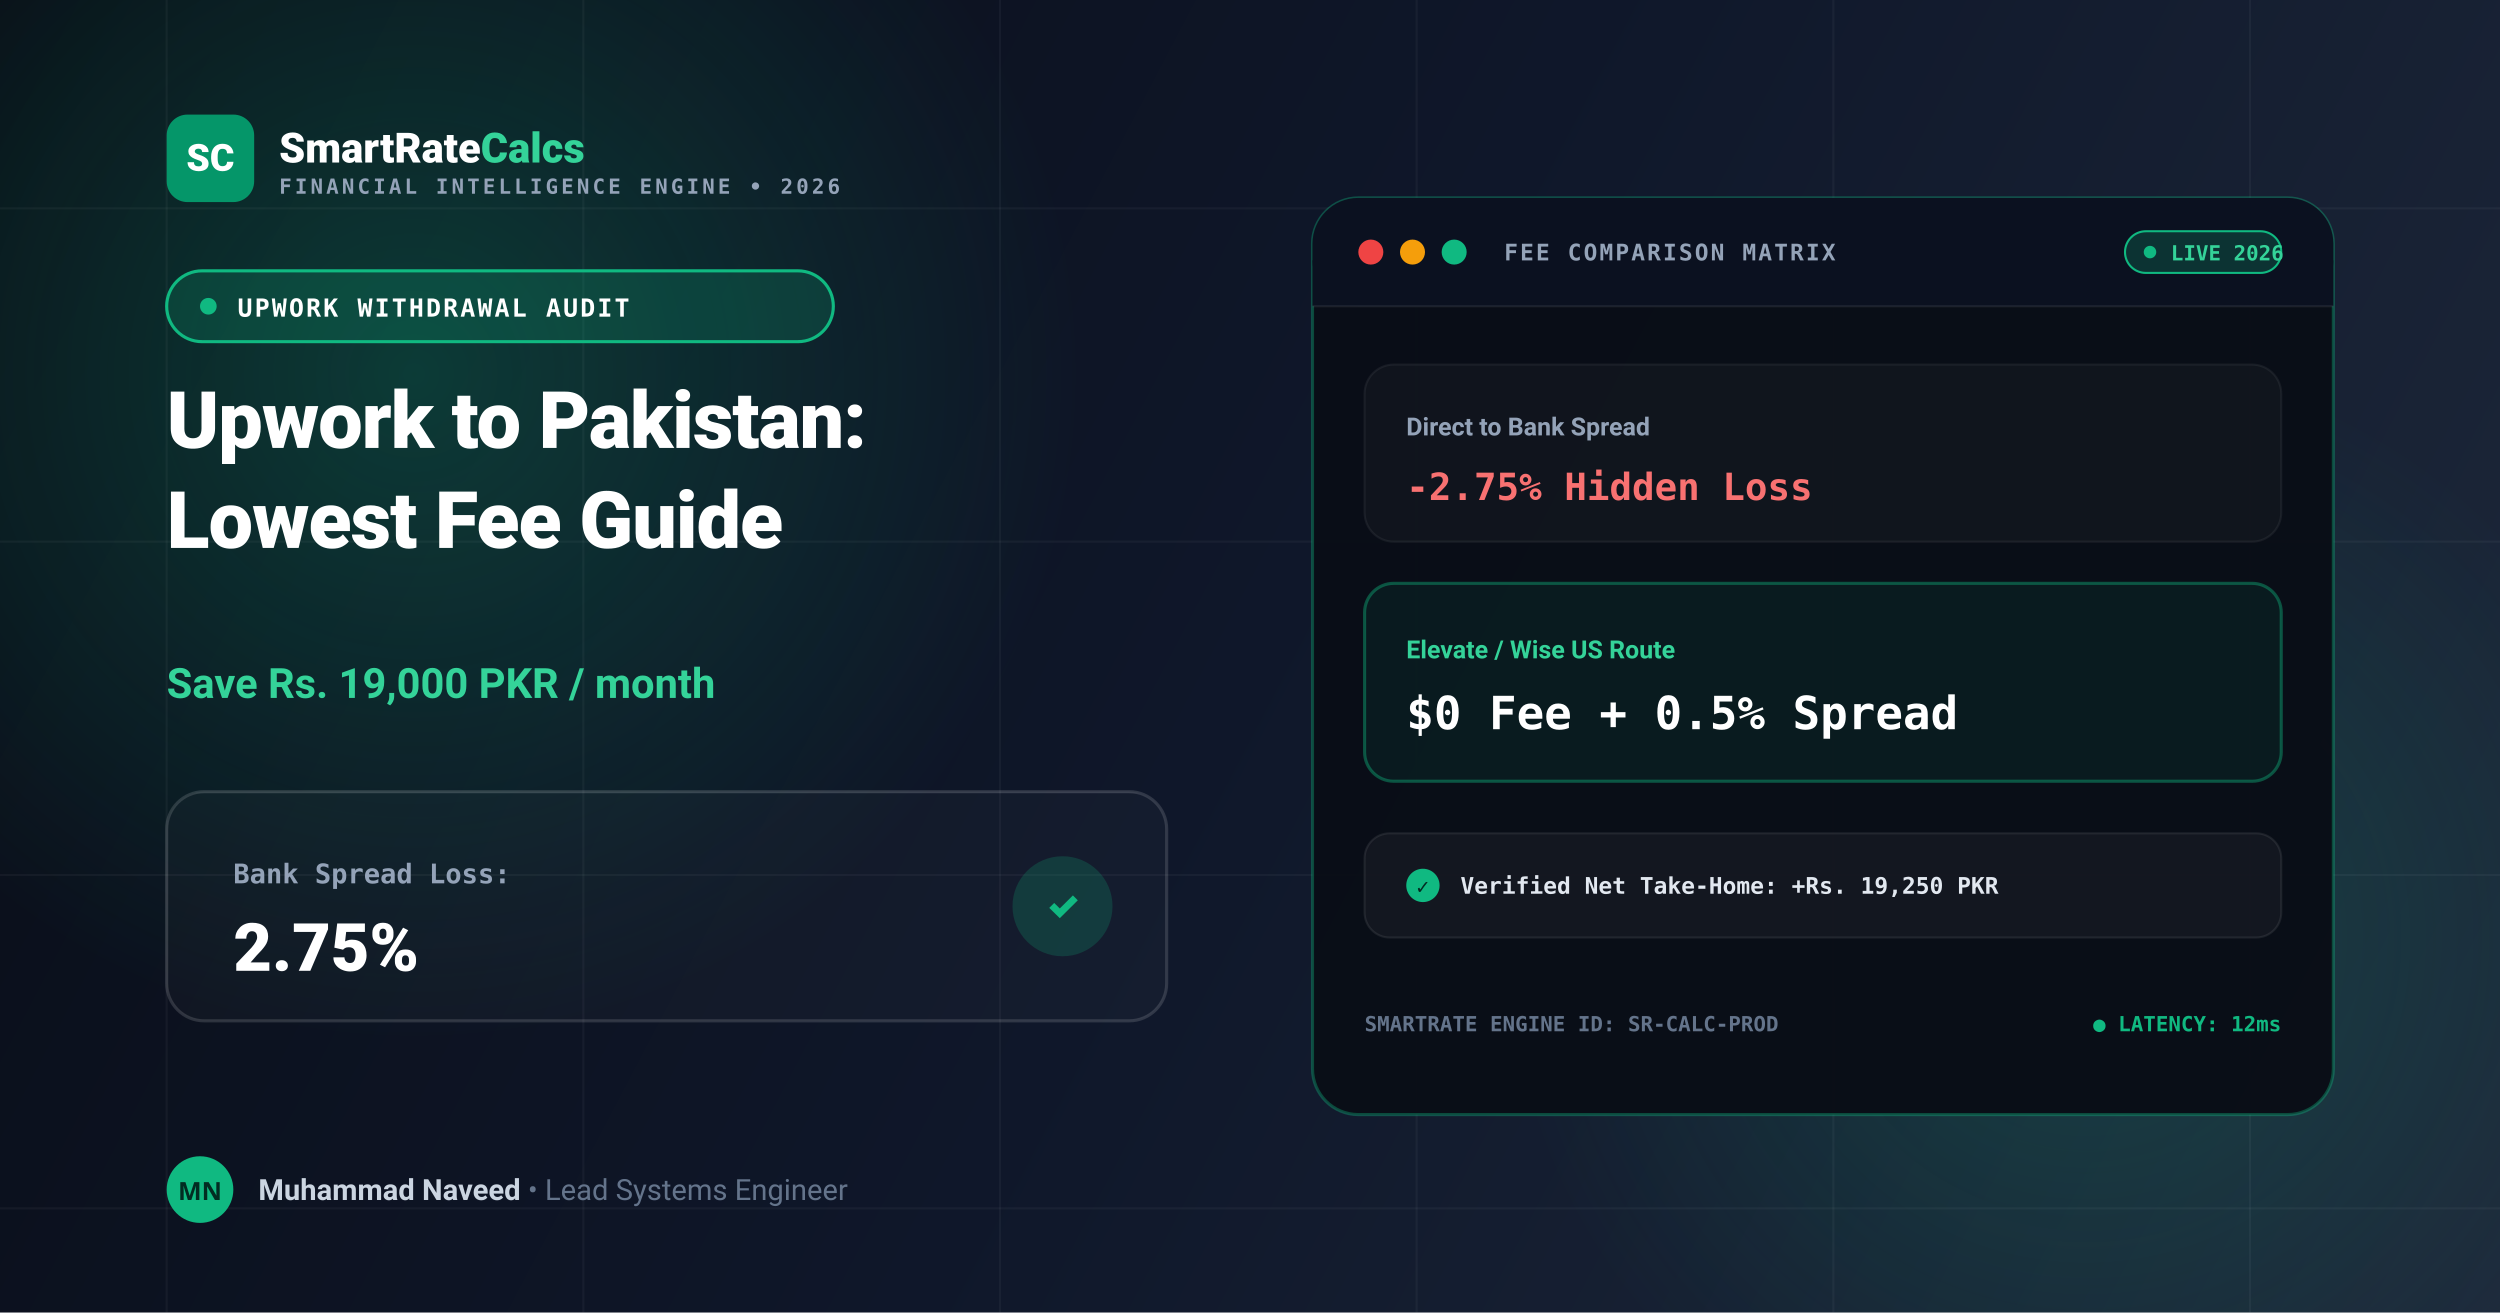
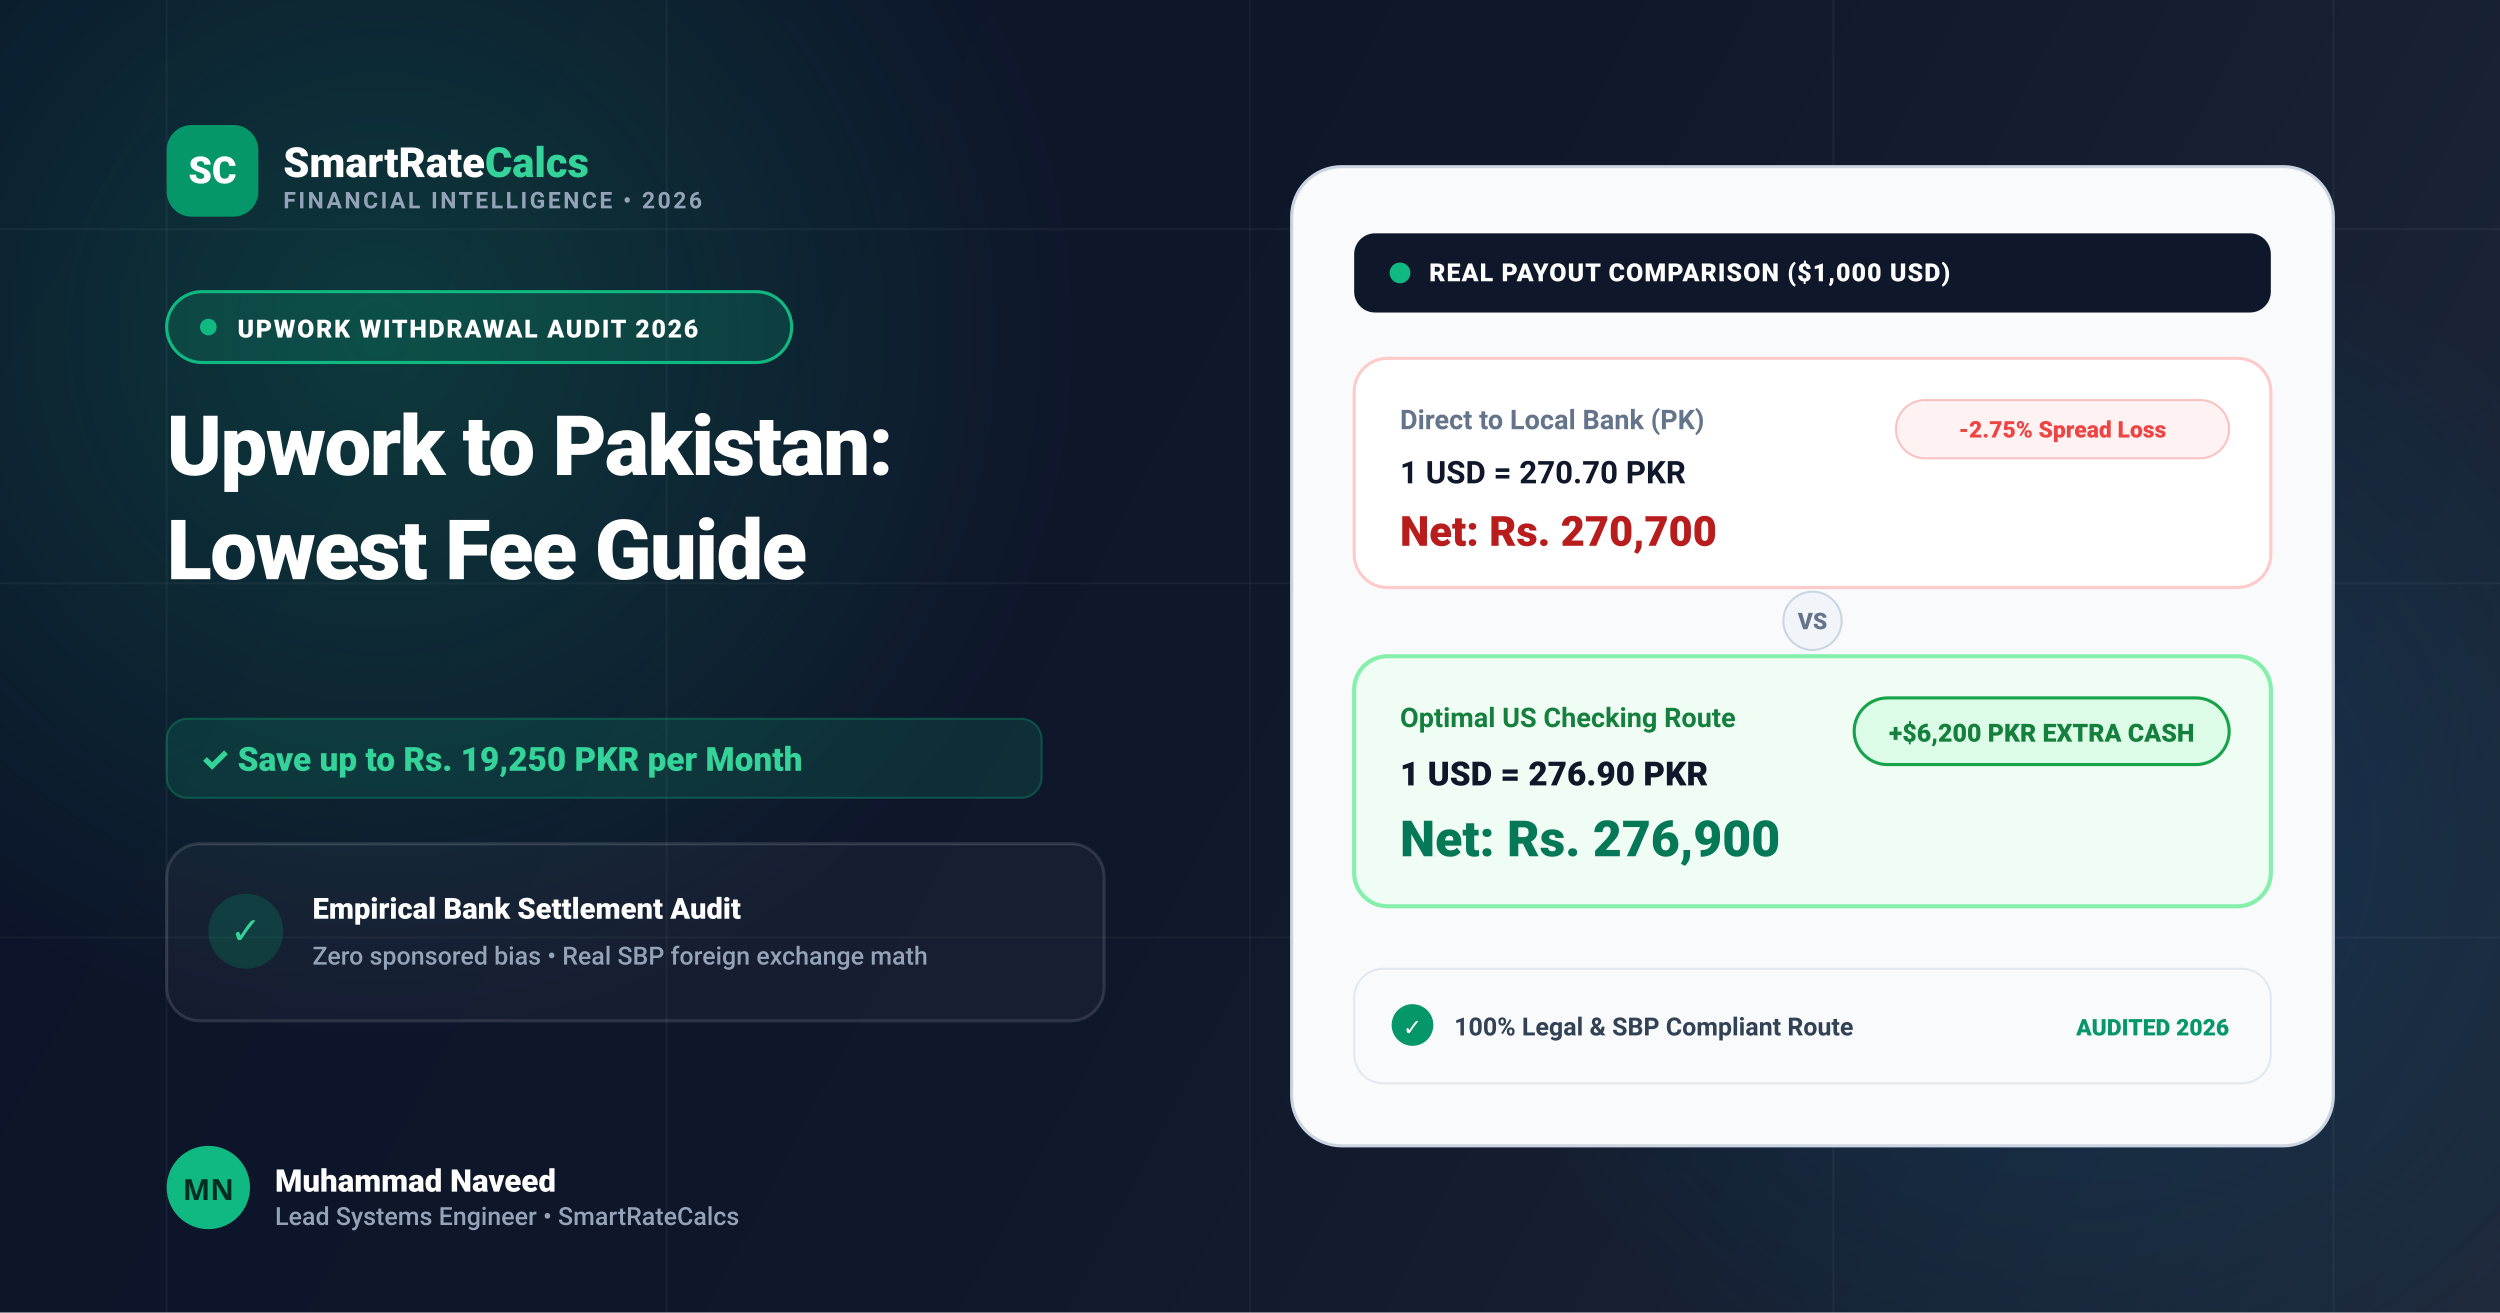
<svg xmlns="http://www.w3.org/2000/svg" width="1200" height="630" viewBox="0 0 1200 630" fill="none">
  <defs>
    <linearGradient id="bgGrad" x1="0" y1="0" x2="1200" y2="630" gradientUnits="userSpaceOnUse">
-       <stop offset="0%" stop-color="#090d16" />
+       <stop offset="0%" stop-color="#0b1329" />
      <stop offset="50%" stop-color="#0f172a" />
      <stop offset="100%" stop-color="#1e293b" />
    </linearGradient>
+     <radialGradient id="glowLeft" cx="0" cy="0" r="1" gradientUnits="userSpaceOnUse" gradientTransform="translate(180 160) rotate(90) scale(340 340)">
+       <stop offset="0%" stop-color="#10b981" stop-opacity="0.22" />
+       <stop offset="100%" stop-color="#10b981" stop-opacity="0" />
+     </radialGradient>
+     <radialGradient id="glowRight" cx="0" cy="0" r="1" gradientUnits="userSpaceOnUse" gradientTransform="translate(1000 400) rotate(90) scale(300 300)">
+       <stop offset="0%" stop-color="#0284c7" stop-opacity="0.18" />
+       <stop offset="100%" stop-color="#0284c7" stop-opacity="0" />
+     </radialGradient>
    <linearGradient id="cardBg" x1="0" y1="0" x2="0" y2="1" gradientUnits="userSpaceOnUse">
      <stop offset="0%" stop-color="#ffffff" stop-opacity="0.08" />
-       <stop offset="100%" stop-color="#ffffff" stop-opacity="0.02" />
+       <stop offset="100%" stop-color="#ffffff" stop-opacity="0.03" />
    </linearGradient>
-     <linearGradient id="rightCardBg" x1="0" y1="0" x2="0" y2="1" gradientUnits="userSpaceOnUse">
-       <stop offset="0%" stop-color="#0f172a" stop-opacity="0.95" />
-       <stop offset="100%" stop-color="#090d16" stop-opacity="0.98" />
+     <linearGradient id="widgetBg" x1="0" y1="0" x2="0" y2="1" gradientUnits="userSpaceOnUse">
+       <stop offset="0%" stop-color="#ffffff" />
+       <stop offset="100%" stop-color="#f8fafc" />
    </linearGradient>
-     <radialGradient id="glowLeft" cx="0" cy="0" r="1" gradientUnits="userSpaceOnUse" gradientTransform="translate(200 180) rotate(90) scale(320 320)">
-       <stop offset="0%" stop-color="#10b981" stop-opacity="0.25" />
-       <stop offset="100%" stop-color="#10b981" stop-opacity="0" />
-     </radialGradient>
-     <radialGradient id="glowRight" cx="0" cy="0" r="1" gradientUnits="userSpaceOnUse" gradientTransform="translate(1000 450) rotate(90) scale(280 280)">
-       <stop offset="0%" stop-color="#10b981" stop-opacity="0.20" />
-       <stop offset="100%" stop-color="#10b981" stop-opacity="0" />
-     </radialGradient>
  </defs>
  <rect width="1200" height="630" fill="url(#bgGrad)" />
  <rect width="1200" height="630" fill="url(#glowLeft)" />
  <rect width="1200" height="630" fill="url(#glowRight)" />
  <g stroke="#ffffff" stroke-opacity="0.04" stroke-width="1">
    <line x1="80" y1="0" x2="80" y2="630" />
-     <line x1="280" y1="0" x2="280" y2="630" />
-     <line x1="480" y1="0" x2="480" y2="630" />
-     <line x1="680" y1="0" x2="680" y2="630" />
+     <line x1="320" y1="0" x2="320" y2="630" />
+     <line x1="600" y1="0" x2="600" y2="630" />
    <line x1="880" y1="0" x2="880" y2="630" />
-     <line x1="1080" y1="0" x2="1080" y2="630" />
-     <line x1="0" y1="100" x2="1200" y2="100" />
-     <line x1="0" y1="260" x2="1200" y2="260" />
-     <line x1="0" y1="420" x2="1200" y2="420" />
-     <line x1="0" y1="580" x2="1200" y2="580" />
+     <line x1="1120" y1="0" x2="1120" y2="630" />
+     <line x1="0" y1="110" x2="1200" y2="110" />
+     <line x1="0" y1="280" x2="1200" y2="280" />
+     <line x1="0" y1="450" x2="1200" y2="450" />
  </g>
-   <g transform="translate(80, 55)">
-     <rect width="42" height="42" rx="10" fill="#059669" />
-     <text x="21" y="27" fill="#ffffff" font-family="-apple-system, BlinkMacSystemFont, 'Segoe UI', Roboto, sans-serif" font-size="18" font-weight="900" text-anchor="middle">SC</text>
-     <text x="54" y="23" fill="#ffffff" font-family="-apple-system, BlinkMacSystemFont, 'Segoe UI', Roboto, sans-serif" font-size="20" font-weight="800">SmartRate<tspan fill="#34d399">Calcs</tspan>
+   <g transform="translate(80, 60)">
+     <rect width="44" height="44" rx="12" fill="#059669" />
+     <text x="22" y="28" fill="#ffffff" font-family="-apple-system, BlinkMacSystemFont, 'Segoe UI', Roboto, sans-serif" font-size="18" font-weight="900" text-anchor="middle">SC</text>
+     <text x="56" y="25" fill="#ffffff" font-family="-apple-system, BlinkMacSystemFont, 'Segoe UI', Roboto, sans-serif" font-size="20" font-weight="800">SmartRate<tspan fill="#34d399">Calcs</tspan>
    </text>
-     <text x="54" y="38" fill="#94a3b8" font-family="monospace" font-size="10" font-weight="700" letter-spacing="1.5">FINANCIAL INTELLIGENCE ENGINE • 2026</text>
+     <text x="56" y="40" fill="#94a3b8" font-family="-apple-system, BlinkMacSystemFont, 'Segoe UI', Roboto, sans-serif" font-size="11" font-weight="700" letter-spacing="1.2">FINANCIAL INTELLIGENCE • 2026</text>
  </g>
-   <g transform="translate(80, 130)">
-     <rect width="320" height="34" rx="17" fill="#10b981" fill-opacity="0.18" stroke="#10b981" stroke-width="1.5" />
+   <g transform="translate(80, 140)">
+     <rect width="300" height="34" rx="17" fill="#10b981" fill-opacity="0.18" stroke="#10b981" stroke-width="1.5" />
    <circle cx="20" cy="17" r="4" fill="#10b981" />
-     <text x="34" y="22" fill="#ffffff" font-family="monospace" font-size="12" font-weight="800" letter-spacing="1">UPWORK WITHDRAWAL AUDIT</text>
+     <text x="34" y="22" fill="#ffffff" font-family="-apple-system, BlinkMacSystemFont, 'Segoe UI', Roboto, sans-serif" font-size="12" font-weight="800" letter-spacing="0.8">UPWORK WITHDRAWAL AUDIT 2026</text>
  </g>
-   <text x="80" y="215" fill="#ffffff" font-family="-apple-system, BlinkMacSystemFont, 'Segoe UI', Roboto, sans-serif" font-size="38" font-weight="900" letter-spacing="-0.5">
+   <text x="80" y="228" fill="#ffffff" font-family="-apple-system, BlinkMacSystemFont, 'Segoe UI', Roboto, sans-serif" font-size="40" font-weight="900" letter-spacing="-0.8">
    <tspan x="80" dy="0">Upwork to Pakistan:</tspan>
-     <tspan x="80" dy="48">Lowest Fee Guide</tspan>
+     <tspan x="80" dy="50">Lowest Fee Guide</tspan>
  </text>
-   <text x="80" y="335" fill="#34d399" font-family="-apple-system, BlinkMacSystemFont, 'Segoe UI', Roboto, sans-serif" font-size="20" font-weight="700">
-     Save Rs. 19,000 PKR / month
-   </text>
-   <g transform="translate(80, 380)">
-     <rect width="480" height="110" rx="18" fill="url(#cardBg)" stroke="#ffffff" stroke-opacity="0.14" stroke-width="1.5" />
-     <text x="32" y="44" fill="#94a3b8" font-family="monospace" font-size="13" font-weight="600">Bank Spread Loss:</text>
-     <text x="32" y="86" fill="#ffffff" font-family="-apple-system, BlinkMacSystemFont, 'Segoe UI', Roboto, sans-serif" font-size="32" font-weight="900">2.75%</text>
-     <circle cx="430" cy="55" r="24" fill="#10b981" fill-opacity="0.2" />
-     <text x="430" y="61" fill="#10b981" font-family="-apple-system, BlinkMacSystemFont, 'Segoe UI', Roboto, sans-serif" font-size="18" font-weight="900" text-anchor="middle">✓</text>
-   </g>
-   <g transform="translate(80, 555)">
-     <circle cx="16" cy="16" r="16" fill="#10b981" />
-     <text x="16" y="21" fill="#022c22" font-family="sans-serif" font-size="12" font-weight="900" text-anchor="middle">MN</text>
-     <text x="44" y="21" fill="#cbd5e1" font-family="-apple-system, BlinkMacSystemFont, 'Segoe UI', Roboto, sans-serif" font-size="14" font-weight="700">Muhammad Naveed <tspan fill="#64748b" font-weight="400">• Lead Systems Engineer</tspan>
+   <g transform="translate(80, 345)">
+     <rect width="420" height="38" rx="10" fill="#10b981" fill-opacity="0.15" stroke="#10b981" stroke-opacity="0.3" />
+     <text x="16" y="25" fill="#34d399" font-family="-apple-system, BlinkMacSystemFont, 'Segoe UI', Roboto, sans-serif" font-size="16" font-weight="800">
+       ✓ Save up to Rs. 19,250 PKR per Month
    </text>
  </g>
-   <g transform="translate(630, 95)">
-     <rect width="490" height="440" rx="22" fill="url(#rightCardBg)" stroke="#10b981" stroke-opacity="0.35" stroke-width="1.5" />
-     <rect width="490" height="52" rx="22" fill="#0b1120" />
-     <rect y="30" width="490" height="22" fill="#0b1120" />
-     <line x1="0" y1="52" x2="490" y2="52" stroke="#ffffff" stroke-opacity="0.08" stroke-width="1" />
-     <circle cx="28" cy="26" r="6" fill="#ef4444" />
-     <circle cx="48" cy="26" r="6" fill="#f59e0b" />
-     <circle cx="68" cy="26" r="6" fill="#10b981" />
-     <text x="92" y="30" fill="#94a3b8" font-family="monospace" font-size="11" font-weight="700" letter-spacing="1">FEE COMPARISON MATRIX</text>
-     <rect x="390" y="16" width="75" height="20" rx="10" fill="#10b981" fill-opacity="0.2" stroke="#10b981" stroke-width="1" />
-     <circle cx="402" cy="26" r="3" fill="#10b981" />
-     <text x="412" y="30" fill="#34d399" font-family="monospace" font-size="10" font-weight="800">LIVE 2026</text>
-     <g transform="translate(25, 80)">
-       <rect width="440" height="85" rx="14" fill="#ffffff" fill-opacity="0.03" stroke="#ffffff" stroke-opacity="0.06" stroke-width="1" />
-       <text x="20" y="34" fill="#94a3b8" font-family="-apple-system, BlinkMacSystemFont, 'Segoe UI', Roboto, sans-serif" font-size="12" font-weight="600">Direct to Bank Spread</text>
-       <text x="20" y="65" fill="#f87171" font-family="monospace" font-size="18" font-weight="800">-2.75% Hidden Loss</text>
+   <g transform="translate(80, 405)">
+     <rect width="450" height="85" rx="16" fill="url(#cardBg)" stroke="#ffffff" stroke-opacity="0.12" stroke-width="1.5" />
+     <circle cx="38" cy="42" r="18" fill="#059669" fill-opacity="0.25" />
+     <text x="38" y="48" fill="#34d399" font-family="sans-serif" font-size="18" font-weight="900" text-anchor="middle">✓</text>
+     <text x="70" y="36" fill="#ffffff" font-family="-apple-system, BlinkMacSystemFont, 'Segoe UI', Roboto, sans-serif" font-size="14" font-weight="800">Empirical Bank Settlement Audit</text>
+     <text x="70" y="58" fill="#94a3b8" font-family="-apple-system, BlinkMacSystemFont, 'Segoe UI', Roboto, sans-serif" font-size="12" font-weight="500">Zero sponsored bias • Real SBP foreign exchange math</text>
+   </g>
+   <g transform="translate(80, 550)">
+     <circle cx="20" cy="20" r="20" fill="#10b981" />
+     <text x="20" y="26" fill="#022c22" font-family="sans-serif" font-size="14" font-weight="900" text-anchor="middle">MN</text>
+     <text x="52" y="22" fill="#ffffff" font-family="-apple-system, BlinkMacSystemFont, 'Segoe UI', Roboto, sans-serif" font-size="15" font-weight="800">Muhammad Naveed</text>
+     <text x="52" y="38" fill="#94a3b8" font-family="-apple-system, BlinkMacSystemFont, 'Segoe UI', Roboto, sans-serif" font-size="12" font-weight="500">Lead Systems Engineer • SmartRateCalcs</text>
+   </g>
+   <g transform="translate(620, 80)">
+     <rect width="500" height="470" rx="24" fill="url(#widgetBg)" />
+     <rect width="500" height="470" rx="24" stroke="#cbd5e1" stroke-width="1.5" fill="none" />
+     <g transform="translate(30, 32)">
+       <rect width="440" height="38" rx="10" fill="#0f172a" />
+       <circle cx="22" cy="19" r="5" fill="#10b981" />
+       <text x="36" y="23" fill="#ffffff" font-family="-apple-system, BlinkMacSystemFont, 'Segoe UI', Roboto, sans-serif" font-size="12" font-weight="800" letter-spacing="0.5">REAL PAYOUT COMPARISON ($1,000 USD)</text>
    </g>
-     <g transform="translate(25, 185)">
-       <rect width="440" height="95" rx="14" fill="#10b981" fill-opacity="0.08" stroke="#10b981" stroke-opacity="0.4" stroke-width="1.5" />
-       <text x="20" y="36" fill="#34d399" font-family="-apple-system, BlinkMacSystemFont, 'Segoe UI', Roboto, sans-serif" font-size="12" font-weight="700">Elevate / Wise US Route</text>
-       <text x="20" y="70" fill="#ffffff" font-family="monospace" font-size="22" font-weight="900">$0 Fee + 0.5% Spread</text>
+     <g transform="translate(30, 92)">
+       <rect width="440" height="110" rx="16" fill="#ffffff" stroke="#fecaca" stroke-width="1.5" />
+       <text x="22" y="34" fill="#64748b" font-family="-apple-system, BlinkMacSystemFont, 'Segoe UI', Roboto, sans-serif" font-size="13" font-weight="600">Direct to Local Bank (PK)</text>
+       <text x="22" y="60" fill="#0f172a" font-family="-apple-system, BlinkMacSystemFont, 'Segoe UI', Roboto, sans-serif" font-size="15" font-weight="700">1 USD = 270.70 PKR</text>
+       <text x="22" y="90" fill="#b91c1c" font-family="-apple-system, BlinkMacSystemFont, 'Segoe UI', Roboto, sans-serif" font-size="20" font-weight="900">Net: Rs. 270,700</text>
+       <rect x="260" y="20" width="160" height="28" rx="14" fill="#fef2f2" stroke="#ef4444" stroke-opacity="0.3" stroke-width="1" />
+       <text x="340" y="38" fill="#ef4444" font-family="-apple-system, BlinkMacSystemFont, 'Segoe UI', Roboto, sans-serif" font-size="11" font-weight="800" text-anchor="middle">-2.75% Spread Loss</text>
    </g>
-     <g transform="translate(25, 305)">
-       <rect width="440" height="50" rx="12" fill="#ffffff" fill-opacity="0.04" stroke="#ffffff" stroke-opacity="0.08" stroke-width="1" />
-       <circle cx="28" cy="25" r="8" fill="#10b981" />
-       <text x="28" y="29" fill="#022c22" font-family="sans-serif" font-size="9" font-weight="900" text-anchor="middle">✓</text>
-       <text x="46" y="29" fill="#e2e8f0" font-family="monospace" font-size="11" font-weight="700">Verified Net Take-Home: +Rs. 19,250 PKR</text>
+     <g transform="translate(250, 218)">
+       <circle cx="0" cy="0" r="14" fill="#f1f5f9" stroke="#cbd5e1" stroke-width="1" />
+       <text x="0" y="4" fill="#64748b" font-family="-apple-system, BlinkMacSystemFont, 'Segoe UI', Roboto, sans-serif" font-size="11" font-weight="800" text-anchor="middle">VS</text>
    </g>
-     <g transform="translate(25, 385)">
-       <text x="0" y="15" fill="#64748b" font-family="monospace" font-size="10" font-weight="600">SMARTRATE ENGINE ID: SR-CALC-PROD</text>
-       <text x="440" y="15" fill="#10b981" font-family="monospace" font-size="10" font-weight="700" text-anchor="end">● LATENCY: 12ms</text>
+     <g transform="translate(30, 235)">
+       <rect width="440" height="120" rx="16" fill="#f0fdf4" stroke="#86efac" stroke-width="2" />
+       <text x="22" y="34" fill="#15803d" font-family="-apple-system, BlinkMacSystemFont, 'Segoe UI', Roboto, sans-serif" font-size="13" font-weight="700">Optimal US Checking Route</text>
+       <text x="22" y="62" fill="#0f172a" font-family="-apple-system, BlinkMacSystemFont, 'Segoe UI', Roboto, sans-serif" font-size="16" font-weight="800">1 USD = 276.90 PKR</text>
+       <text x="22" y="96" fill="#047857" font-family="-apple-system, BlinkMacSystemFont, 'Segoe UI', Roboto, sans-serif" font-size="24" font-weight="900">Net: Rs. 276,900</text>
+       <rect x="240" y="20" width="180" height="32" rx="16" fill="#dcfce7" stroke="#16a34a" stroke-width="1.5" />
+       <text x="330" y="41" fill="#15803d" font-family="-apple-system, BlinkMacSystemFont, 'Segoe UI', Roboto, sans-serif" font-size="12" font-weight="900" text-anchor="middle">+$6,200 PKR EXTRA CASH</text>
+     </g>
+     <g transform="translate(30, 385)">
+       <rect width="440" height="55" rx="14" fill="#f8fafc" stroke="#e2e8f0" stroke-width="1" />
+       <circle cx="28" cy="27" r="10" fill="#059669" />
+       <text x="28" y="32" fill="#ffffff" font-family="sans-serif" font-size="11" font-weight="900" text-anchor="middle">✓</text>
+       <text x="48" y="32" fill="#334155" font-family="-apple-system, BlinkMacSystemFont, 'Segoe UI', Roboto, sans-serif" font-size="12" font-weight="700">100% Legal &amp; SBP Compliant Route</text>
+       <text x="420" y="32" fill="#059669" font-family="-apple-system, BlinkMacSystemFont, 'Segoe UI', Roboto, sans-serif" font-size="11" font-weight="800" text-anchor="end">AUDITED 2026</text>
    </g>
  </g>
</svg>
